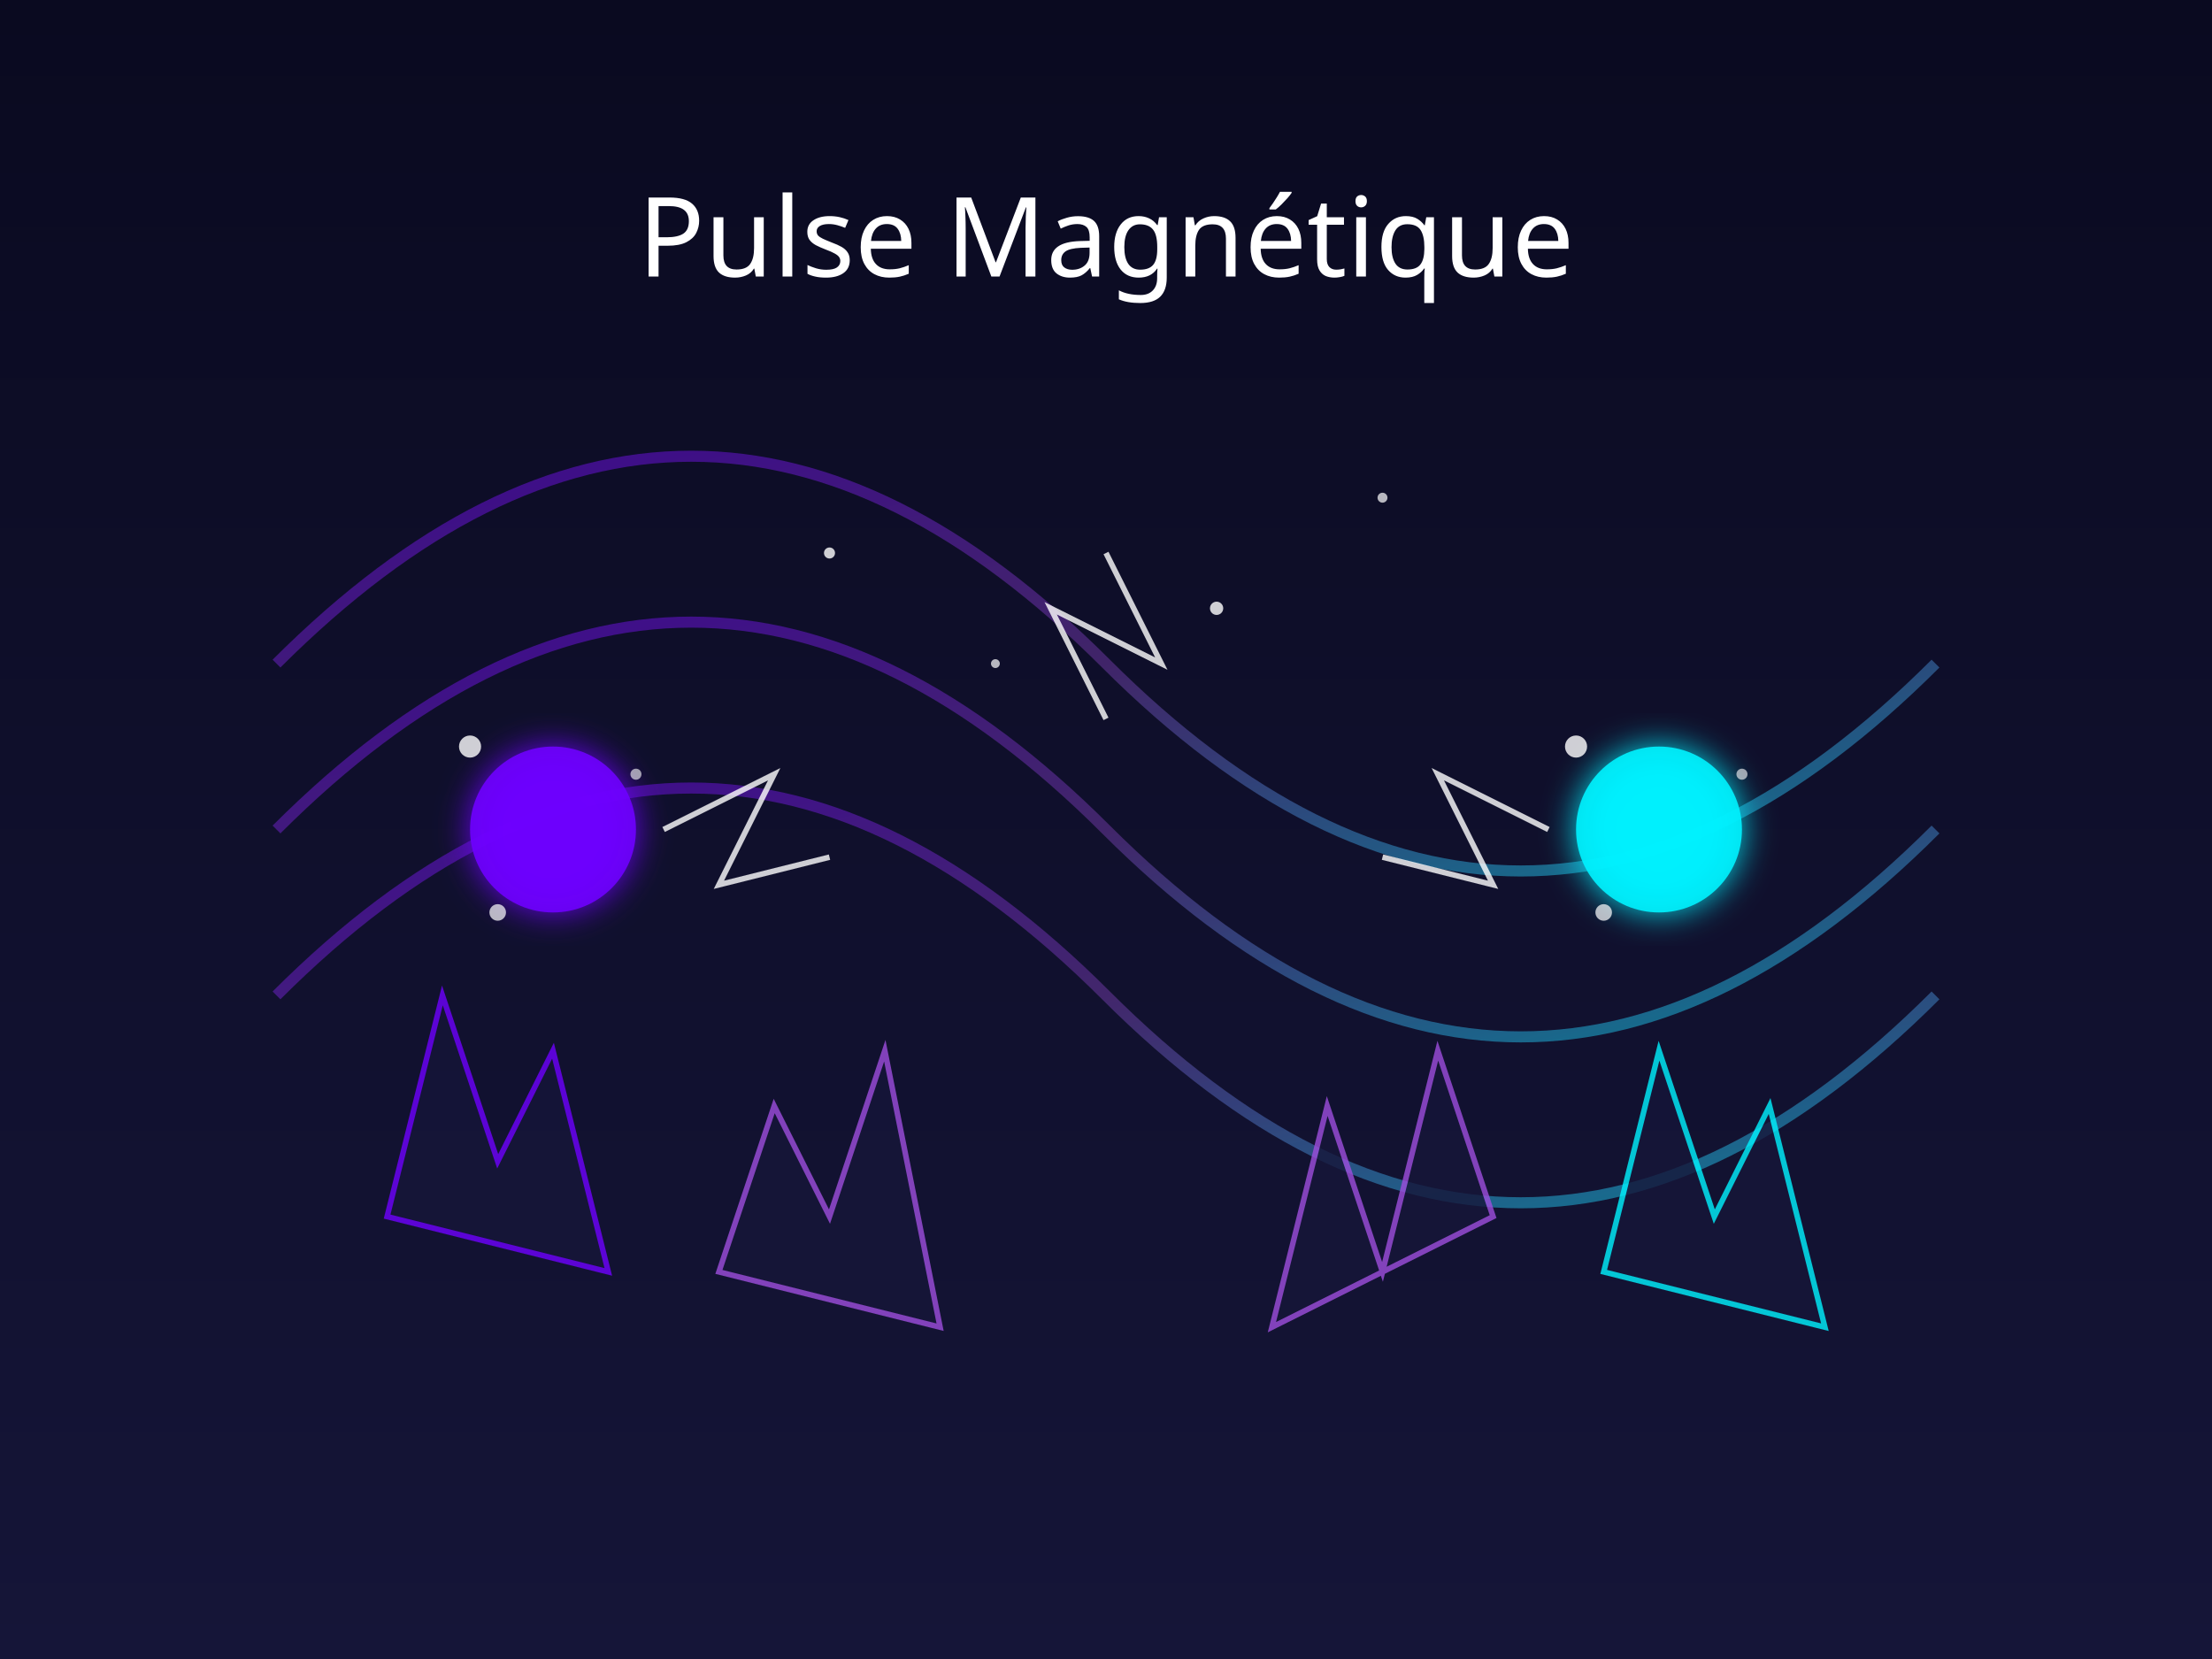
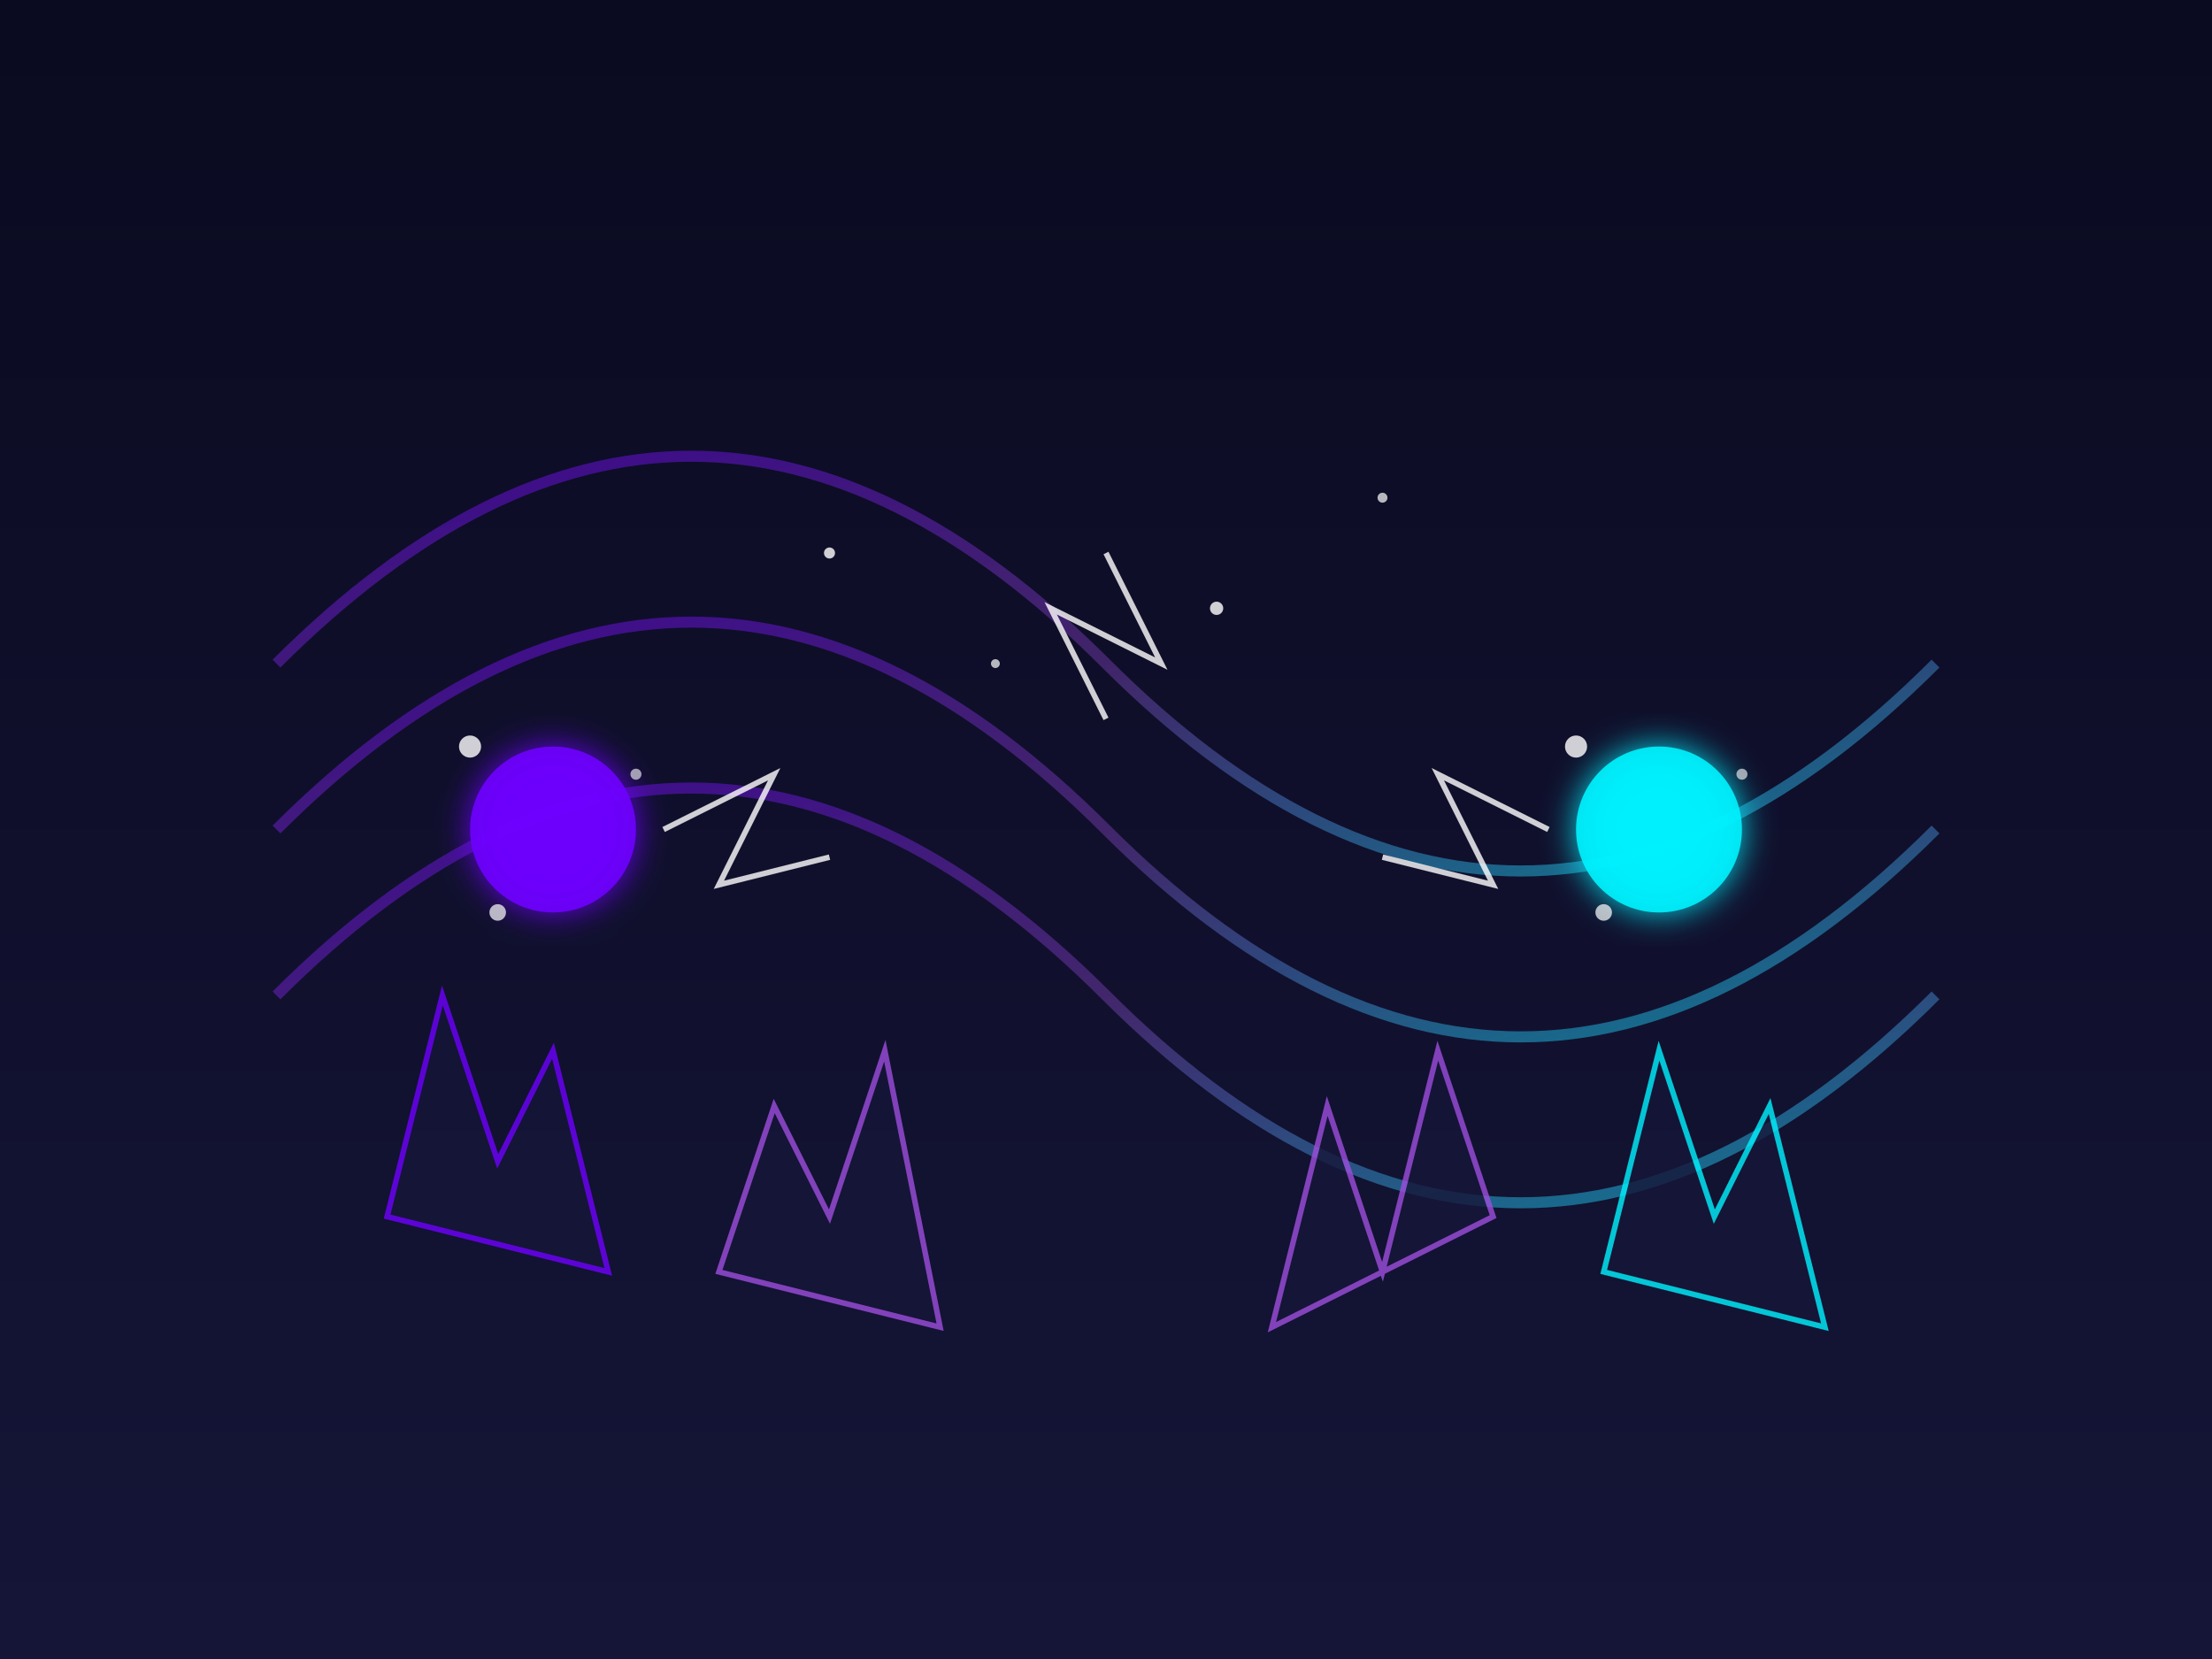
<svg xmlns="http://www.w3.org/2000/svg" xmlns:xlink="http://www.w3.org/1999/xlink" width="400" height="300" viewBox="0 0 400 300">
  <defs>
    <linearGradient id="skyGradient" x1="0%" y1="0%" x2="0%" y2="100%">
      <stop offset="0%" stop-color="#0a0a20" />
      <stop offset="100%" stop-color="#151538" />
    </linearGradient>
    <linearGradient id="magneticGradient" x1="0%" y1="0%" x2="100%" y2="100%">
      <stop offset="0%" stop-color="#6e00ff" stop-opacity="0.7" />
      <stop offset="50%" stop-color="#9d4edd" stop-opacity="0.5" />
      <stop offset="100%" stop-color="#00f2ff" stop-opacity="0.7" />
    </linearGradient>
    <radialGradient id="pulseGlow" cx="50%" cy="50%" r="50%" fx="50%" fy="50%">
      <stop offset="0%" stop-color="#ffffff" stop-opacity="1" />
      <stop offset="40%" stop-color="#9d4edd" stop-opacity="0.8" />
      <stop offset="100%" stop-color="#6e00ff" stop-opacity="0" />
    </radialGradient>
    <filter id="glow" x="-20%" y="-20%" width="140%" height="140%">
      <feGaussianBlur stdDeviation="3" result="blur" />
      <feComposite in="SourceGraphic" in2="blur" operator="over" />
    </filter>
    <animate xlink:href="#magneticField1" attributeName="d" values="M50,150 C100,100 150,100 200,150 C250,200 300,200 350,150;                      M50,150 C100,200 150,200 200,150 C250,100 300,100 350,150;                      M50,150 C100,100 150,100 200,150 C250,200 300,200 350,150" dur="10s" repeatCount="indefinite" />
    <animate xlink:href="#magneticField2" attributeName="d" values="M50,120 C100,70 150,70 200,120 C250,170 300,170 350,120;                      M50,120 C100,170 150,170 200,120 C250,70 300,70 350,120;                      M50,120 C100,70 150,70 200,120 C250,170 300,170 350,120" dur="12s" repeatCount="indefinite" />
    <animate xlink:href="#magneticField3" attributeName="d" values="M50,180 C100,130 150,130 200,180 C250,230 300,230 350,180;                      M50,180 C100,230 150,230 200,180 C250,130 300,130 350,180;                      M50,180 C100,130 150,130 200,180 C250,230 300,230 350,180" dur="14s" repeatCount="indefinite" />
    <animate xlink:href="#pulse1" attributeName="r" values="0;50;0" dur="5s" repeatCount="indefinite" />
    <animate xlink:href="#pulse2" attributeName="r" values="0;40;0" dur="4s" repeatCount="indefinite" begin="1s" />
    <animate xlink:href="#pulse3" attributeName="r" values="0;30;0" dur="3s" repeatCount="indefinite" begin="2s" />
  </defs>
  <rect width="400" height="300" fill="url(#skyGradient)" />
  <g opacity="0.7">
    <path id="magneticField1" d="M50,150 C100,100 150,100 200,150 C250,200 300,200 350,150" fill="none" stroke="url(#magneticGradient)" stroke-width="2" />
    <path id="magneticField2" d="M50,120 C100,70 150,70 200,120 C250,170 300,170 350,120" fill="none" stroke="url(#magneticGradient)" stroke-width="2" />
    <path id="magneticField3" d="M50,180 C100,130 150,130 200,180 C250,230 300,230 350,180" fill="none" stroke="url(#magneticGradient)" stroke-width="2" />
  </g>
  <g filter="url(#glow)">
    <circle cx="100" cy="150" r="15" fill="#6e00ff" opacity="0.9">
      <animate attributeName="r" values="15;17;15" dur="3s" repeatCount="indefinite" />
    </circle>
    <circle cx="300" cy="150" r="15" fill="#00f2ff" opacity="0.9">
      <animate attributeName="r" values="15;17;15" dur="3s" repeatCount="indefinite" />
    </circle>
  </g>
  <g>
    <circle cx="85" cy="135" r="2" fill="#ffffff" opacity="0.8">
      <animateTransform attributeName="transform" type="rotate" from="0 100 150" to="360 100 150" dur="5s" repeatCount="indefinite" />
    </circle>
    <circle cx="90" cy="165" r="1.5" fill="#ffffff" opacity="0.7">
      <animateTransform attributeName="transform" type="rotate" from="90 100 150" to="450 100 150" dur="6s" repeatCount="indefinite" />
    </circle>
    <circle cx="115" cy="140" r="1" fill="#ffffff" opacity="0.6">
      <animateTransform attributeName="transform" type="rotate" from="180 100 150" to="540 100 150" dur="7s" repeatCount="indefinite" />
    </circle>
    <circle cx="285" cy="135" r="2" fill="#ffffff" opacity="0.8">
      <animateTransform attributeName="transform" type="rotate" from="0 300 150" to="360 300 150" dur="5s" repeatCount="indefinite" />
    </circle>
    <circle cx="290" cy="165" r="1.5" fill="#ffffff" opacity="0.7">
      <animateTransform attributeName="transform" type="rotate" from="90 300 150" to="450 300 150" dur="6s" repeatCount="indefinite" />
    </circle>
    <circle cx="315" cy="140" r="1" fill="#ffffff" opacity="0.6">
      <animateTransform attributeName="transform" type="rotate" from="180 300 150" to="540 300 150" dur="7s" repeatCount="indefinite" />
    </circle>
  </g>
  <g opacity="0.5">
    <circle id="pulse1" cx="200" cy="150" r="0" fill="none" stroke="#6e00ff" stroke-width="2" />
    <circle id="pulse2" cx="200" cy="150" r="0" fill="none" stroke="#9d4edd" stroke-width="1.5" />
    <circle id="pulse3" cx="200" cy="150" r="0" fill="none" stroke="#00f2ff" stroke-width="1" />
  </g>
  <g>
    <path d="M70,220 L80,180 L90,210 L100,190 L110,230 Z" fill="#151538" stroke="#6e00ff" stroke-width="1" opacity="0.8" />
    <path d="M130,230 L140,200 L150,220 L160,190 L170,240 Z" fill="#151538" stroke="#9d4edd" stroke-width="1" opacity="0.8" />
    <path d="M230,240 L240,200 L250,230 L260,190 L270,220 Z" fill="#151538" stroke="#9d4edd" stroke-width="1" opacity="0.8" />
    <path d="M290,230 L300,190 L310,220 L320,200 L330,240 Z" fill="#151538" stroke="#00f2ff" stroke-width="1" opacity="0.8" />
  </g>
  <g>
    <circle cx="150" cy="100" r="1" fill="#ffffff" opacity="0.8">
      <animate attributeName="cy" values="100;90;100" dur="8s" repeatCount="indefinite" />
    </circle>
    <circle cx="180" cy="120" r="0.8" fill="#ffffff" opacity="0.7">
      <animate attributeName="cy" values="120;110;120" dur="10s" repeatCount="indefinite" />
    </circle>
    <circle cx="220" cy="110" r="1.2" fill="#ffffff" opacity="0.8">
      <animate attributeName="cy" values="110;100;110" dur="9s" repeatCount="indefinite" />
    </circle>
    <circle cx="250" cy="90" r="0.9" fill="#ffffff" opacity="0.7">
      <animate attributeName="cy" values="90;80;90" dur="11s" repeatCount="indefinite" />
    </circle>
  </g>
  <g>
    <path d="M120,150 L140,140 L130,160 L150,155" fill="none" stroke="#ffffff" stroke-width="1" opacity="0.8">
      <animate attributeName="opacity" values="0;0.8;0" dur="2s" repeatCount="indefinite" />
    </path>
    <path d="M280,150 L260,140 L270,160 L250,155" fill="none" stroke="#ffffff" stroke-width="1" opacity="0.8">
      <animate attributeName="opacity" values="0;0.8;0" dur="2.5s" repeatCount="indefinite" begin="1s" />
    </path>
    <path d="M200,130 L190,110 L210,120 L200,100" fill="none" stroke="#ffffff" stroke-width="1" opacity="0.8">
      <animate attributeName="opacity" values="0;0.8;0" dur="3s" repeatCount="indefinite" begin="0.5s" />
    </path>
  </g>
-   <text x="200" y="50" font-family="'Orbitron', sans-serif" font-size="20" fill="#ffffff" text-anchor="middle">Pulse Magnétique</text>
</svg>
